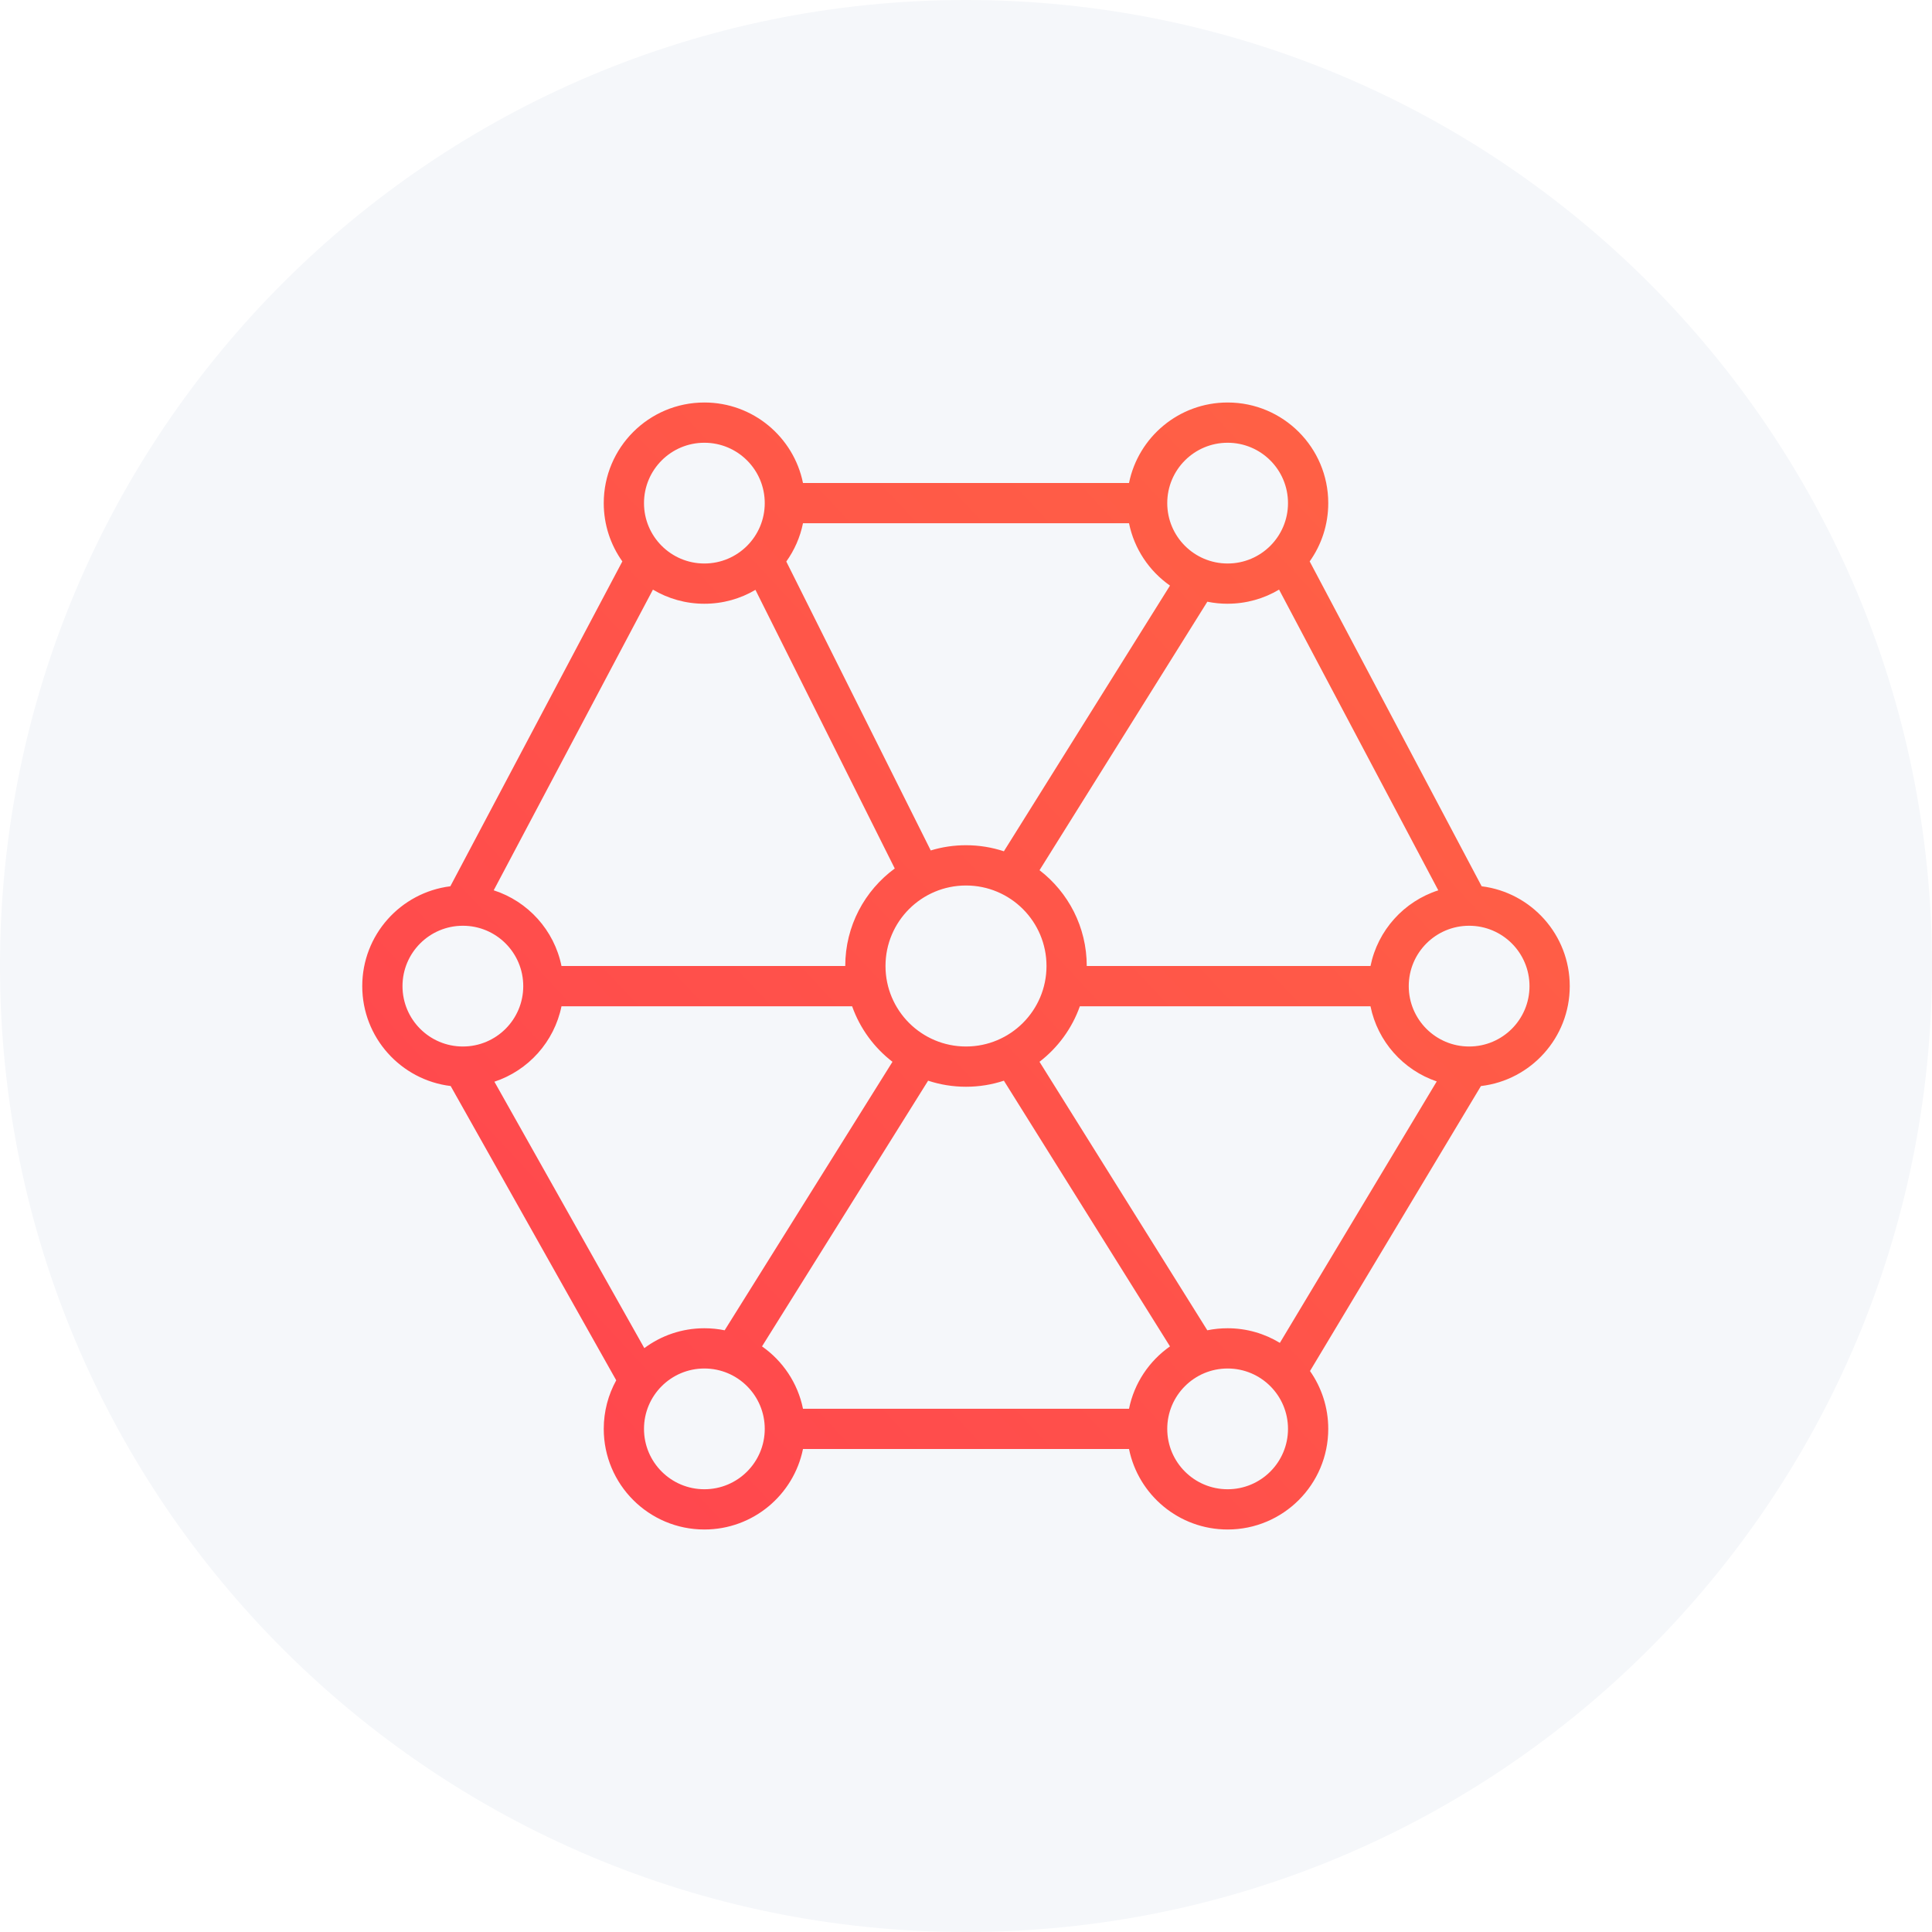
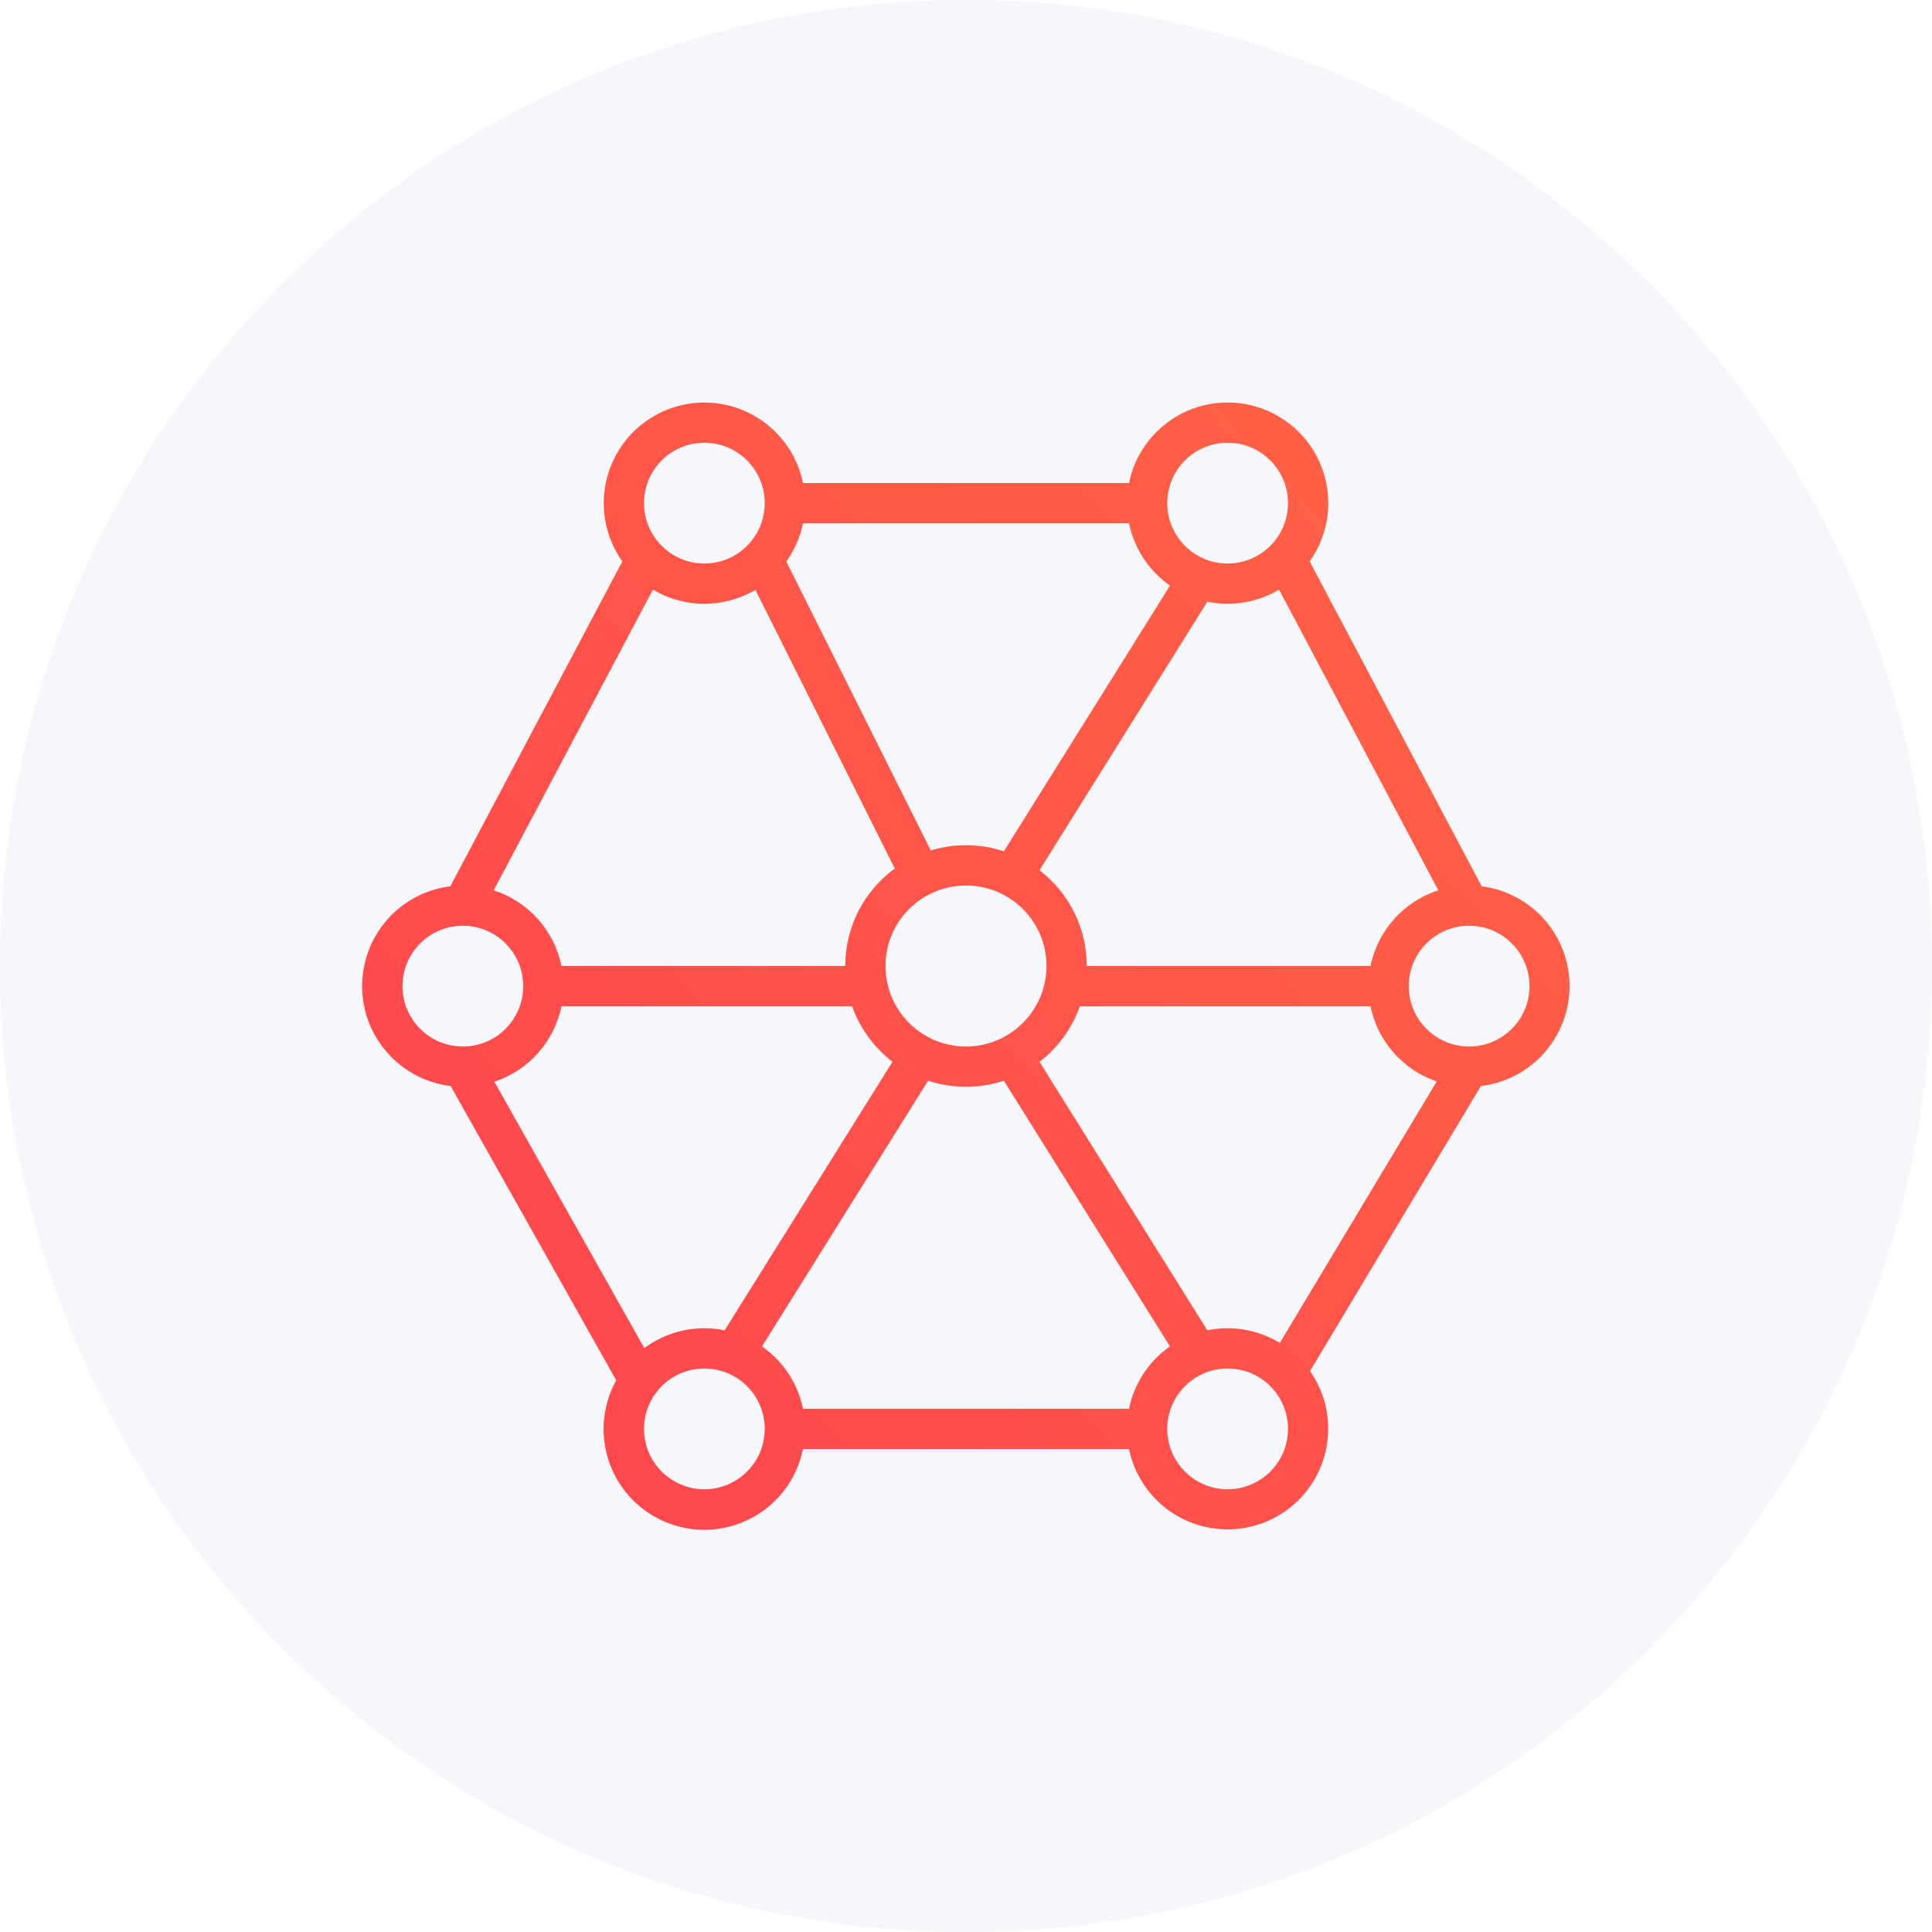
- <svg xmlns="http://www.w3.org/2000/svg" width="72" height="72" viewBox="0 0 72 72">
+ <svg xmlns="http://www.w3.org/2000/svg" width="72" height="72">
  <defs>
-     <linearGradient id="v7ckt1wrva" x1="0%" x2="100%" y1="93.556%" y2="6.444%">
+     <linearGradient id="a" x1="0%" x2="100%" y1="93.556%" y2="6.444%">
      <stop offset="0%" stop-color="#FF444F" />
      <stop offset="100%" stop-color="#FF6444" />
    </linearGradient>
  </defs>
  <g fill="none" fill-rule="evenodd">
-     <g>
-       <g>
-         <g>
-           <g>
-             <g transform="translate(-709, -853) translate(0, 673) translate(349, 180) translate(306, 0) translate(54, 0)">
-               <circle cx="36" cy="36" r="36" fill="#F5F7FA" />
-               <g fill="url(#v7ckt1wrva)" transform="translate(12, 12)">
-                 <path d="M33.75 3c2.071 0 3.75 1.679 3.75 3.75 0 .81-.256 1.559-.692 2.172l6.409 12.107c1.85.23 3.283 1.808 3.283 3.721 0 1.922-1.446 3.506-3.31 3.724l-6.37 10.62c.428.61.68 1.354.68 2.156 0 2.071-1.679 3.75-3.75 3.75-1.814 0-3.327-1.288-3.675-3h-12.15c-.348 1.712-1.861 3-3.675 3-2.071 0-3.75-1.679-3.75-3.75 0-.656.169-1.273.465-1.81l-6.17-10.967C2.94 28.248 1.5 26.667 1.5 24.75c0-1.913 1.432-3.491 3.283-3.721l6.41-12.107c-.437-.613-.693-1.363-.693-2.172C10.5 4.679 12.179 3 14.25 3c1.814 0 3.328 1.289 3.675 3h12.15c.347-1.711 1.86-3 3.675-3zm0 36c-1.243 0-2.25 1.007-2.25 2.25s1.007 2.25 2.25 2.25S36 42.493 36 41.25 34.993 39 33.75 39zm-19.5 0C13.007 39 12 40.007 12 41.25s1.007 2.25 2.25 2.25 2.25-1.007 2.25-2.25S15.493 39 14.25 39zM24 28.5c-.493 0-.968-.08-1.412-.226l-6.19 9.902c.773.541 1.333 1.367 1.527 2.324h12.15c.194-.957.754-1.783 1.527-2.324l-6.19-9.902c-.444.147-.919.226-1.412.226zm-4.244-2.999H8.925c-.27 1.324-1.236 2.394-2.5 2.811l5.587 9.929c.625-.466 1.4-.741 2.238-.741.259 0 .511.026.756.076L21.26 27.57c-.683-.525-1.21-1.241-1.504-2.069zm19.32 0H28.243c-.293.828-.821 1.544-1.504 2.069l6.254 10.006c.245-.05.497-.076.756-.076.713 0 1.38.2 1.948.545l5.846-9.743c-1.249-.424-2.202-1.488-2.469-2.801zM24 21c-1.657 0-3 1.343-3 3s1.343 3 3 3 3-1.343 3-3-1.343-3-3-3zm18.75 1.5c-1.243 0-2.25 1.007-2.25 2.25S41.507 27 42.75 27 45 25.993 45 24.75s-1.007-2.25-2.25-2.25zm-37.5 0C4.007 22.5 3 23.507 3 24.75S4.007 27 5.25 27s2.25-1.007 2.25-2.25-1.007-2.25-2.25-2.25zm28.5-12c-.259 0-.511-.026-.756-.076L26.74 20.43c1.07.823 1.76 2.116 1.76 3.57h10.575c.27-1.333 1.249-2.41 2.526-2.82L35.667 9.973c-.56.334-1.217.526-1.917.526zm-21.417-.526L6.399 21.179c1.277.411 2.256 1.488 2.526 2.821H19.5c0-1.492.727-2.815 1.845-3.634L16.153 9.982c-.558.33-1.208.518-1.903.518-.7 0-1.356-.192-1.917-.526zM30.075 7.5h-12.15c-.106.523-.322 1.007-.622 1.427l5.383 10.767c.416-.127.857-.195 1.314-.195.493 0 .968.08 1.412.226l6.19-9.902c-.773-.541-1.332-1.366-1.527-2.323zM33.75 4.5c-1.243 0-2.25 1.007-2.25 2.25S32.507 9 33.75 9 36 7.993 36 6.75 34.993 4.5 33.75 4.5zm-19.5 0C13.007 4.5 12 5.507 12 6.75S13.007 9 14.25 9s2.25-1.007 2.25-2.25-1.007-2.25-2.25-2.25z" />
-               </g>
-             </g>
-           </g>
-         </g>
-       </g>
-     </g>
+     <circle cx="36" cy="36" r="36" fill="#F5F7FA" />
+     <path d="M33.75 3a3.75 3.75 0 0 1 3.058 5.922l6.409 12.107a3.751 3.751 0 0 1-.027 7.445l-6.37 10.62A3.75 3.75 0 1 1 30.075 42h-12.15a3.752 3.752 0 1 1-6.96-2.56l-6.17-10.967a3.75 3.75 0 0 1-.012-7.444l6.41-12.107A3.75 3.75 0 1 1 17.925 6h12.15c.347-1.711 1.86-3 3.675-3zm0 36a2.25 2.25 0 1 0 0 4.5 2.25 2.25 0 0 0 0-4.5zm-19.5 0a2.25 2.25 0 1 0 0 4.5 2.25 2.25 0 0 0 0-4.5zM24 28.5c-.493 0-.968-.08-1.412-.226l-6.19 9.902a3.752 3.752 0 0 1 1.527 2.324h12.15a3.752 3.752 0 0 1 1.527-2.324l-6.19-9.902A4.486 4.486 0 0 1 24 28.5zm-4.244-2.999H8.925a3.758 3.758 0 0 1-2.5 2.811l5.587 9.929a3.732 3.732 0 0 1 2.238-.741c.259 0 .511.026.756.076L21.26 27.57a4.518 4.518 0 0 1-1.504-2.069zm19.32 0H28.243a4.51 4.51 0 0 1-1.504 2.069l6.254 10.006a3.772 3.772 0 0 1 2.704.469l5.846-9.743a3.757 3.757 0 0 1-2.469-2.801zM24 21a3 3 0 1 0 0 6 3 3 0 0 0 0-6zm18.75 1.5a2.25 2.25 0 1 0 0 4.5 2.25 2.25 0 0 0 0-4.5zm-37.5 0a2.25 2.25 0 1 0 0 4.5 2.25 2.25 0 0 0 0-4.5zm28.5-12c-.259 0-.511-.026-.756-.076L26.74 20.43A4.494 4.494 0 0 1 28.5 24h10.575a3.754 3.754 0 0 1 2.526-2.82L35.667 9.973a3.734 3.734 0 0 1-1.917.526zm-21.417-.526L6.399 21.179A3.757 3.757 0 0 1 8.925 24H19.5c0-1.492.727-2.815 1.845-3.634L16.153 9.982a3.724 3.724 0 0 1-1.903.518c-.7 0-1.356-.192-1.917-.526zM30.075 7.5h-12.15a3.73 3.73 0 0 1-.622 1.427l5.383 10.767a4.515 4.515 0 0 1 2.726.031l6.19-9.902A3.754 3.754 0 0 1 30.075 7.5zm3.675-3a2.25 2.25 0 1 0 0 4.5 2.25 2.25 0 0 0 0-4.5zm-19.5 0a2.25 2.25 0 1 0 0 4.5 2.25 2.25 0 0 0 0-4.5z" fill="url(#a)" transform="translate(12 12)" />
  </g>
</svg>
